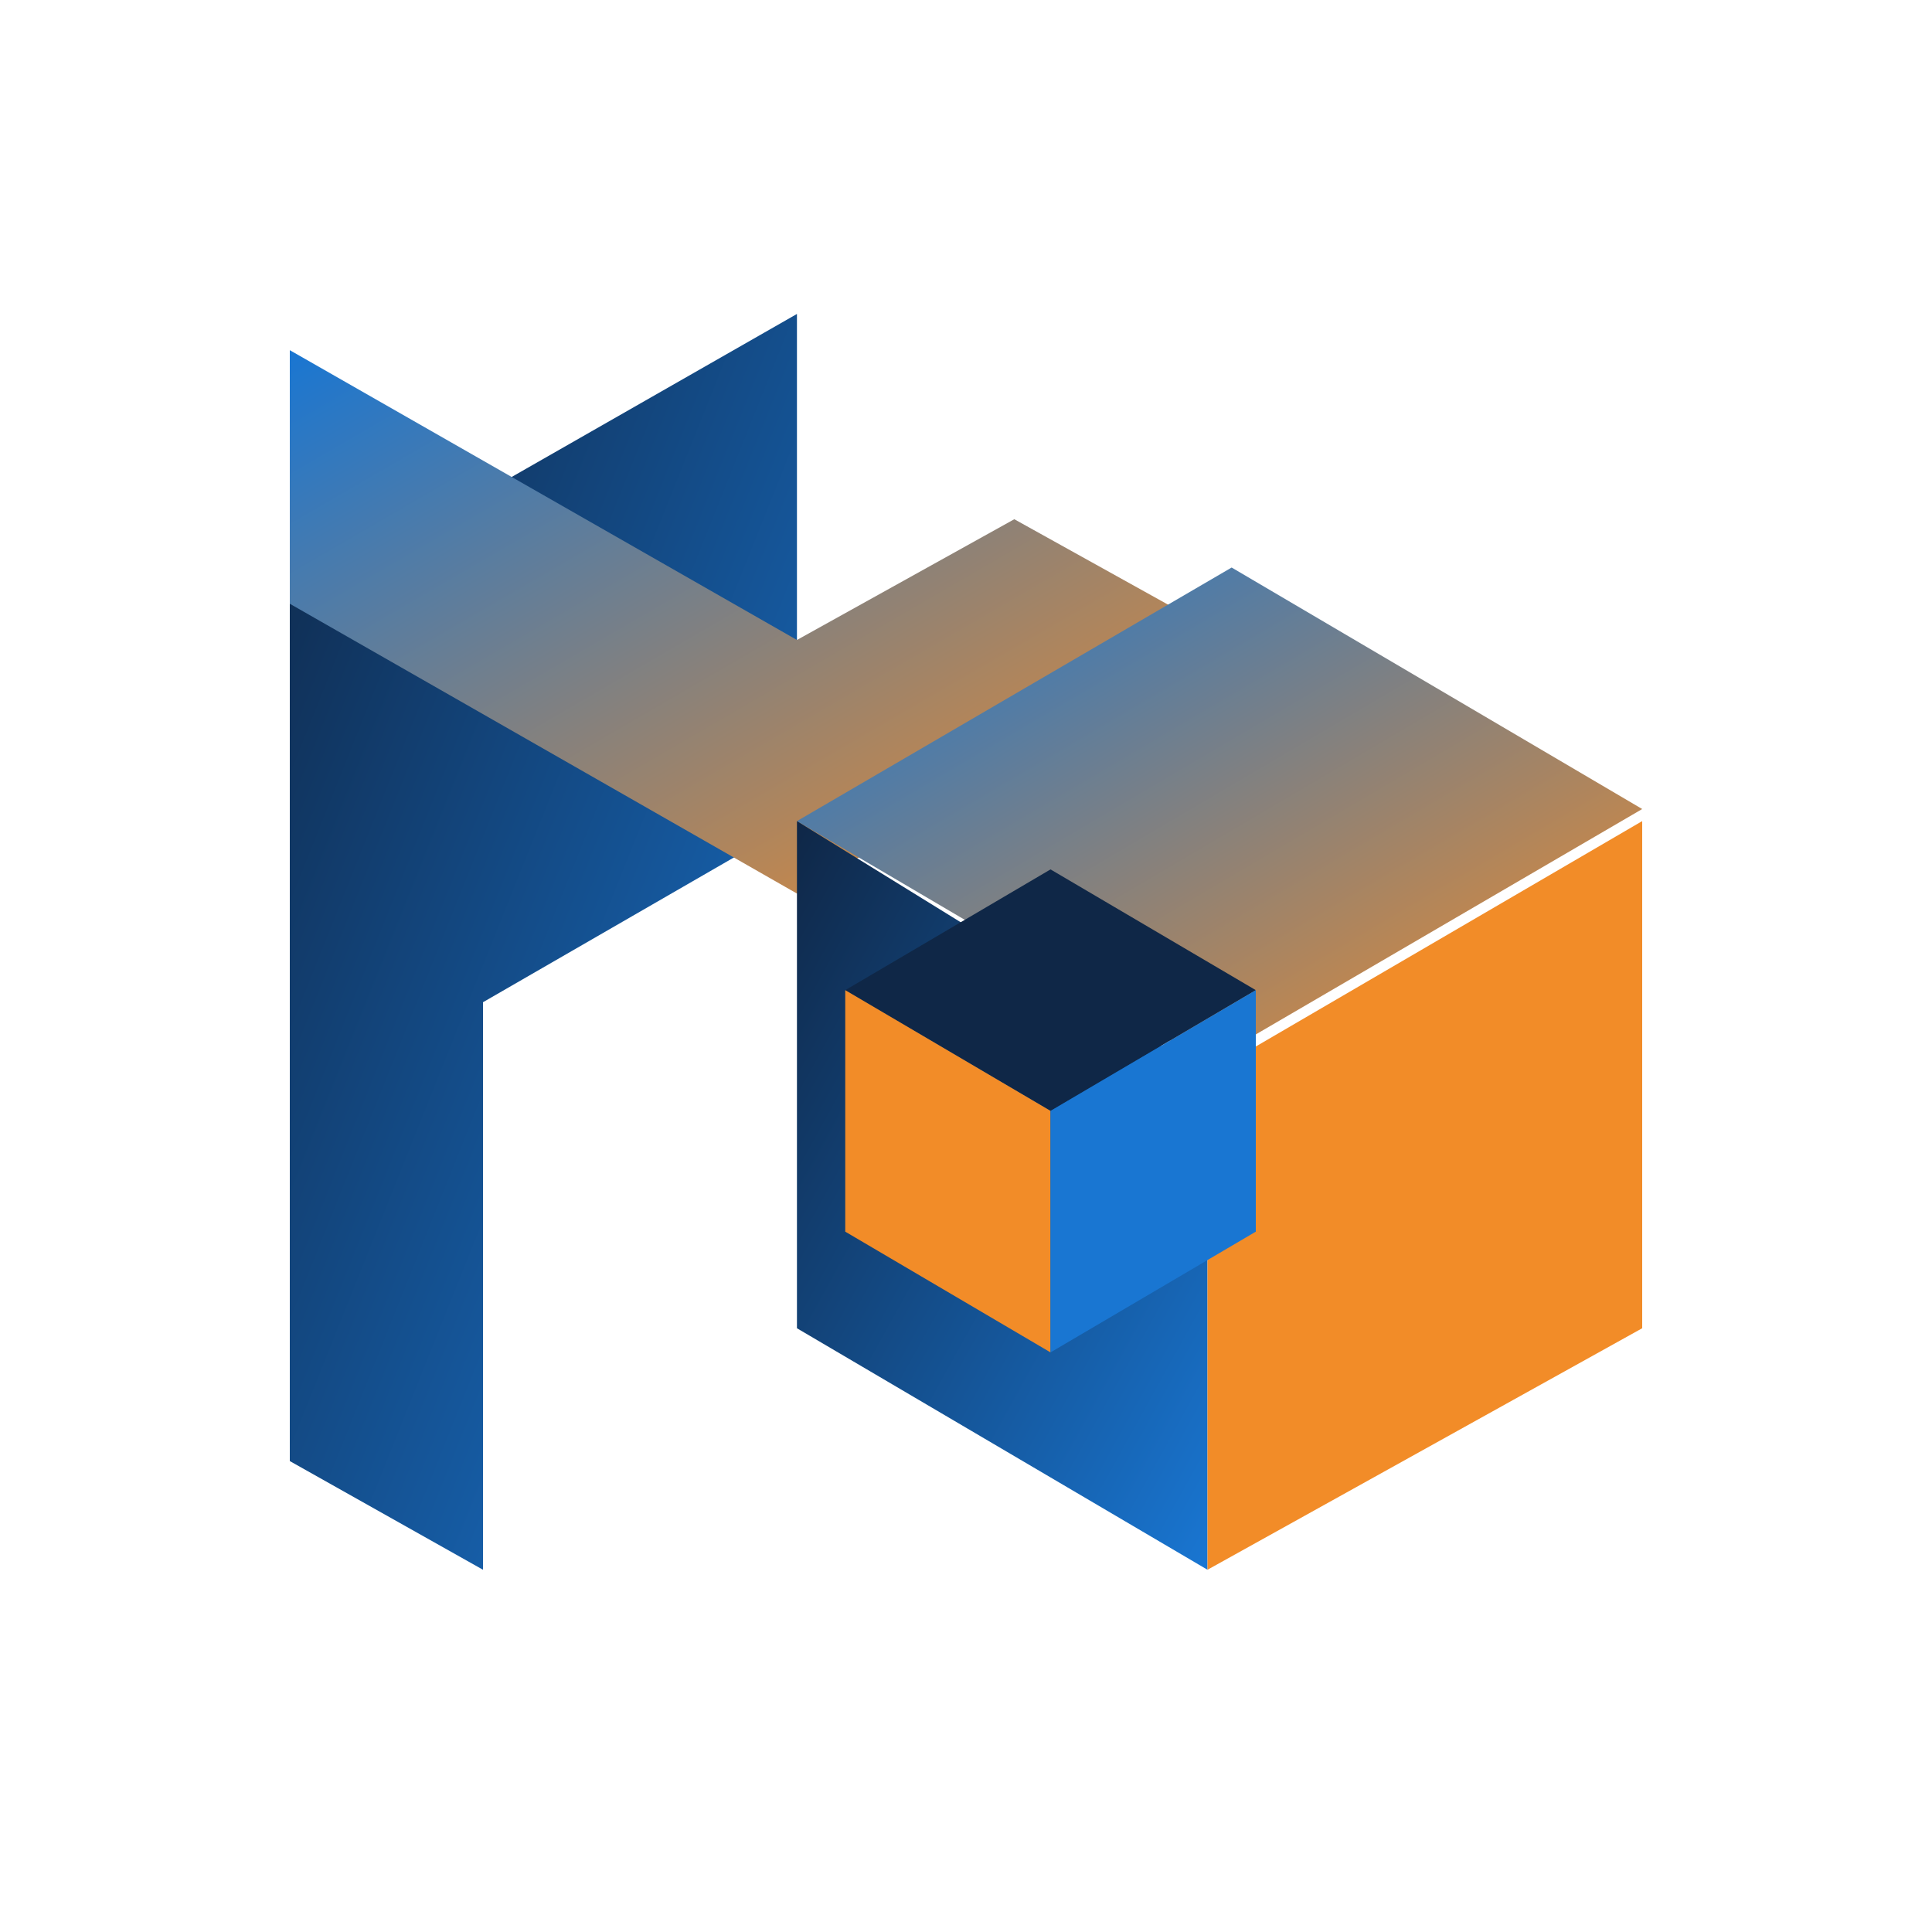
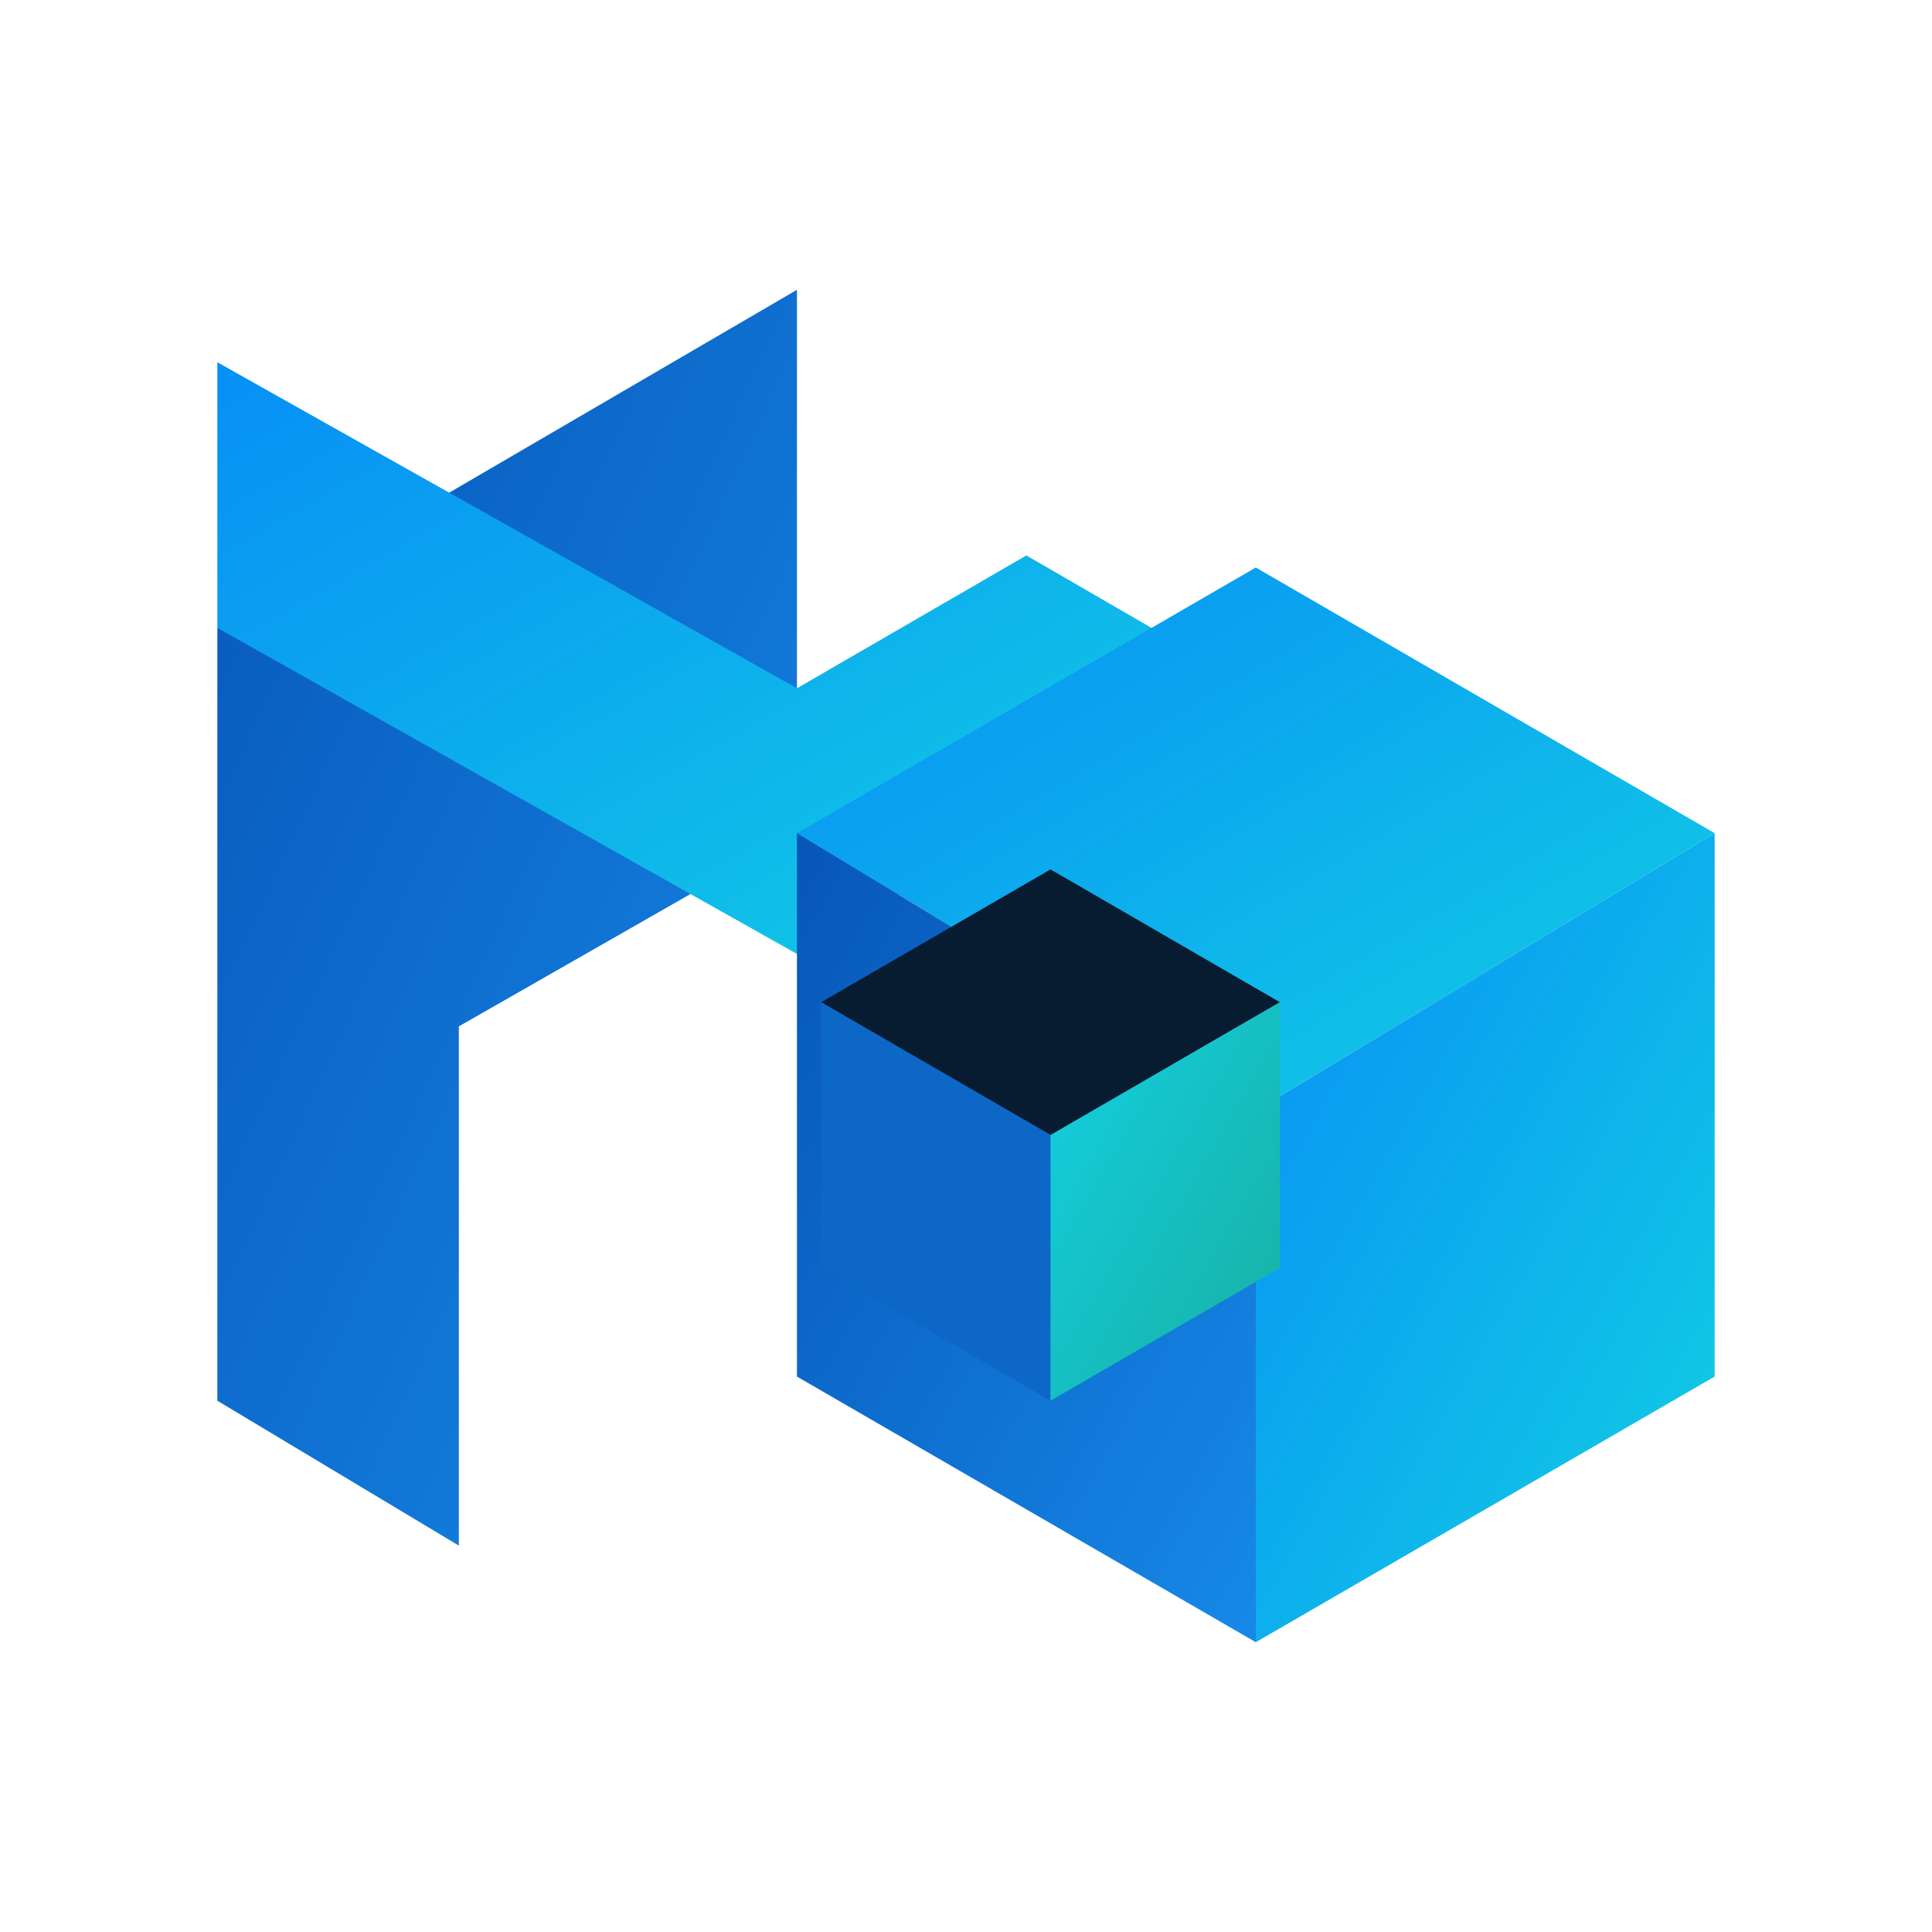
<svg xmlns="http://www.w3.org/2000/svg" viewBox="0 0 160 160" role="img" aria-labelledby="title desc">
  <defs>
-     <linearGradient id="g1" x1="0" y1="0" x2="1" y2="1">
-       <stop stop-color="#1976D2" />
-       <stop offset="1" stop-color="#F28C28" />
+     <linearGradient id="cubiTop" x1="0" y1="0" x2="1" y2="1">
+       <stop stop-color="#078FF5" />
+       <stop offset="1" stop-color="#13D0E3" />
    </linearGradient>
-     <linearGradient id="g2" x1="0" y1="0" x2="1" y2="1">
-       <stop stop-color="#0F2747" />
-       <stop offset="1" stop-color="#1976D2" />
+     <linearGradient id="cubiSide" x1="0" y1="0" x2="1" y2="1">
+       <stop stop-color="#0756B8" />
+       <stop offset="1" stop-color="#1689E8" />
+     </linearGradient>
+     <linearGradient id="cubiCube" x1="0" y1="0" x2="1" y2="1">
+       <stop stop-color="#13D0E3" />
+       <stop offset="1" stop-color="#18AFA0" />
    </linearGradient>
  </defs>
-   <path fill="url(#g2)" d="M24 50 66 26v42L40 83v47L24 121z" />
-   <path fill="url(#g1)" d="m24 50 42 24 36-21-18-10-18 10-42-24z" />
-   <path fill="url(#g1)" d="m66 68 36-21 34 20-36 21z" />
-   <path fill="url(#g2)" d="M66 68v42l34 20V89z" />
-   <path fill="#F28C28" d="m100 89 36-21v42l-36 20z" />
-   <path fill="#0F2747" d="m70 82 17-10 17 10-17 10z" />
-   <path fill="#F28C28" d="m70 82 17 10v20l-17-10z" />
-   <path fill="#1976D2" d="m87 92 17-10v20l-17 10z" />
+   <path fill="url(#cubiSide)" d="M18 52 66 24v45L38 85v43L18 116z" />
+   <path fill="url(#cubiTop)" d="m18 52 48 27 38-22-19-11-19 11-48-27z" />
+   <path fill="url(#cubiTop)" d="m66 69 38-22 38 22-38 23z" />
+   <path fill="url(#cubiSide)" d="M66 69v45l38 22V92z" />
+   <path fill="url(#cubiTop)" d="m104 92 38-23v45l-38 22z" />
+   <path fill="#071C31" d="m68 83 19-11 19 11-19 11z" />
+   <path fill="#0C67C7" d="m68 83 19 11v22l-19-11z" />
+   <path fill="url(#cubiCube)" d="m87 94 19-11v22l-19 11z" />
</svg>
